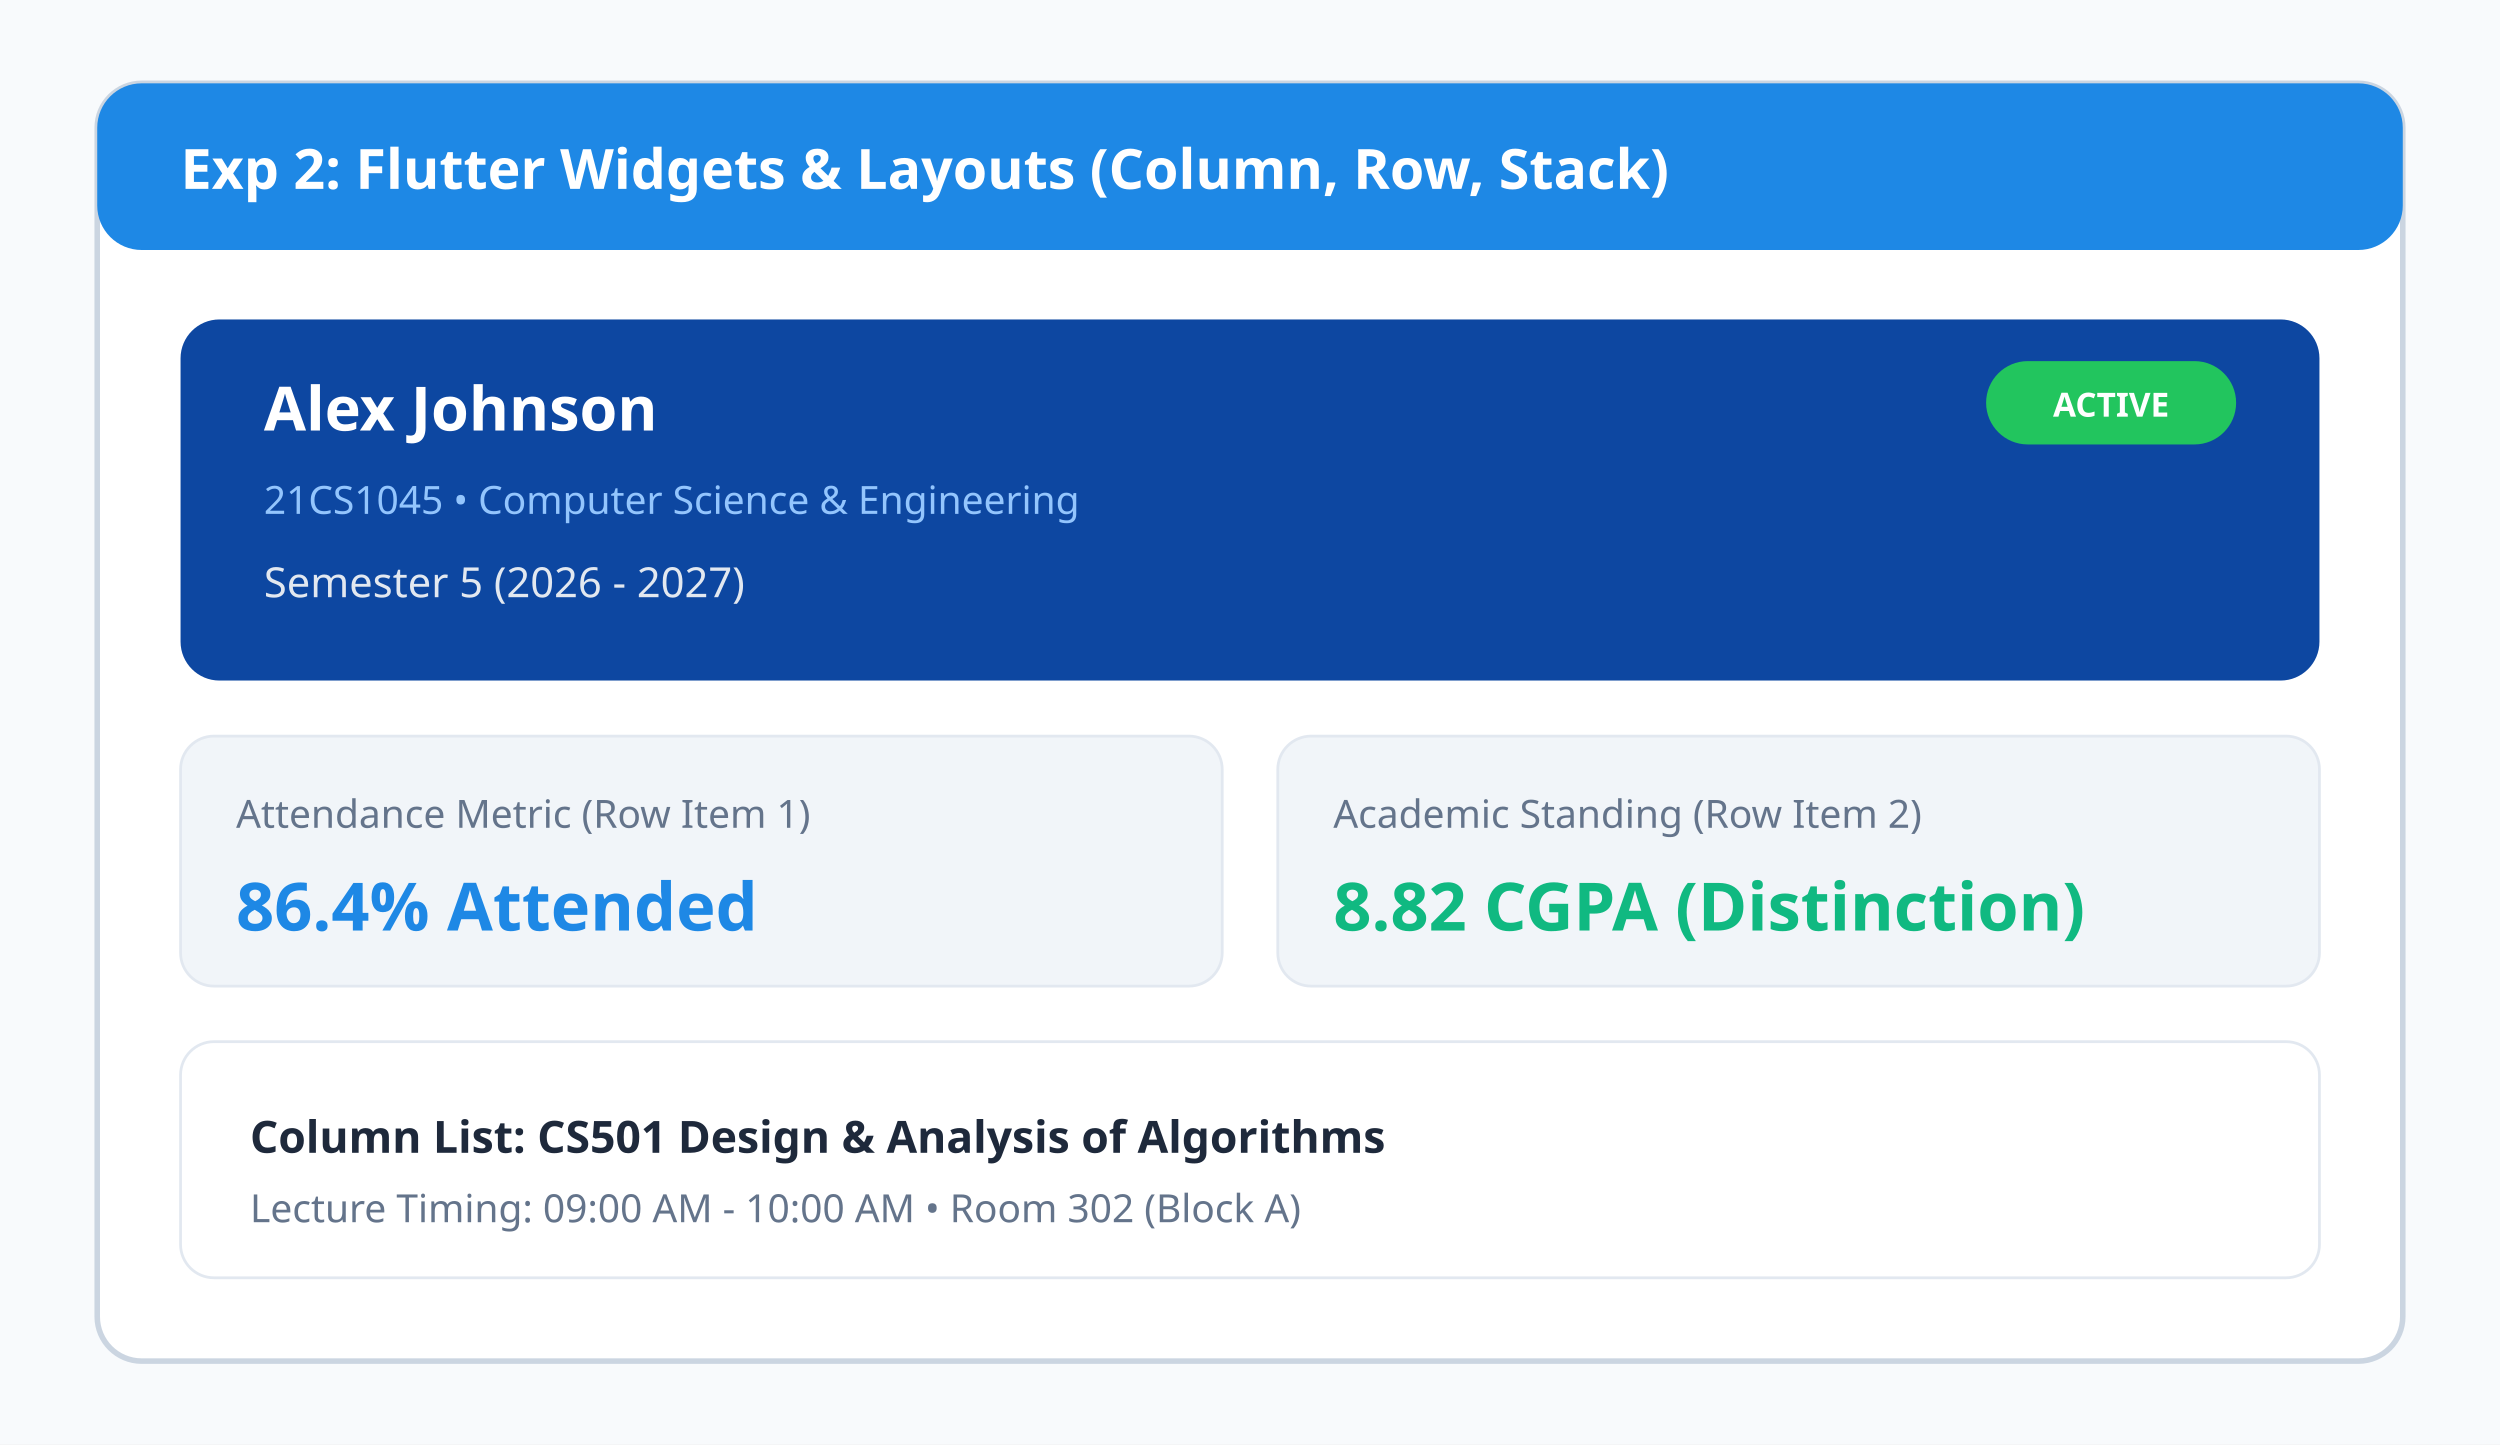
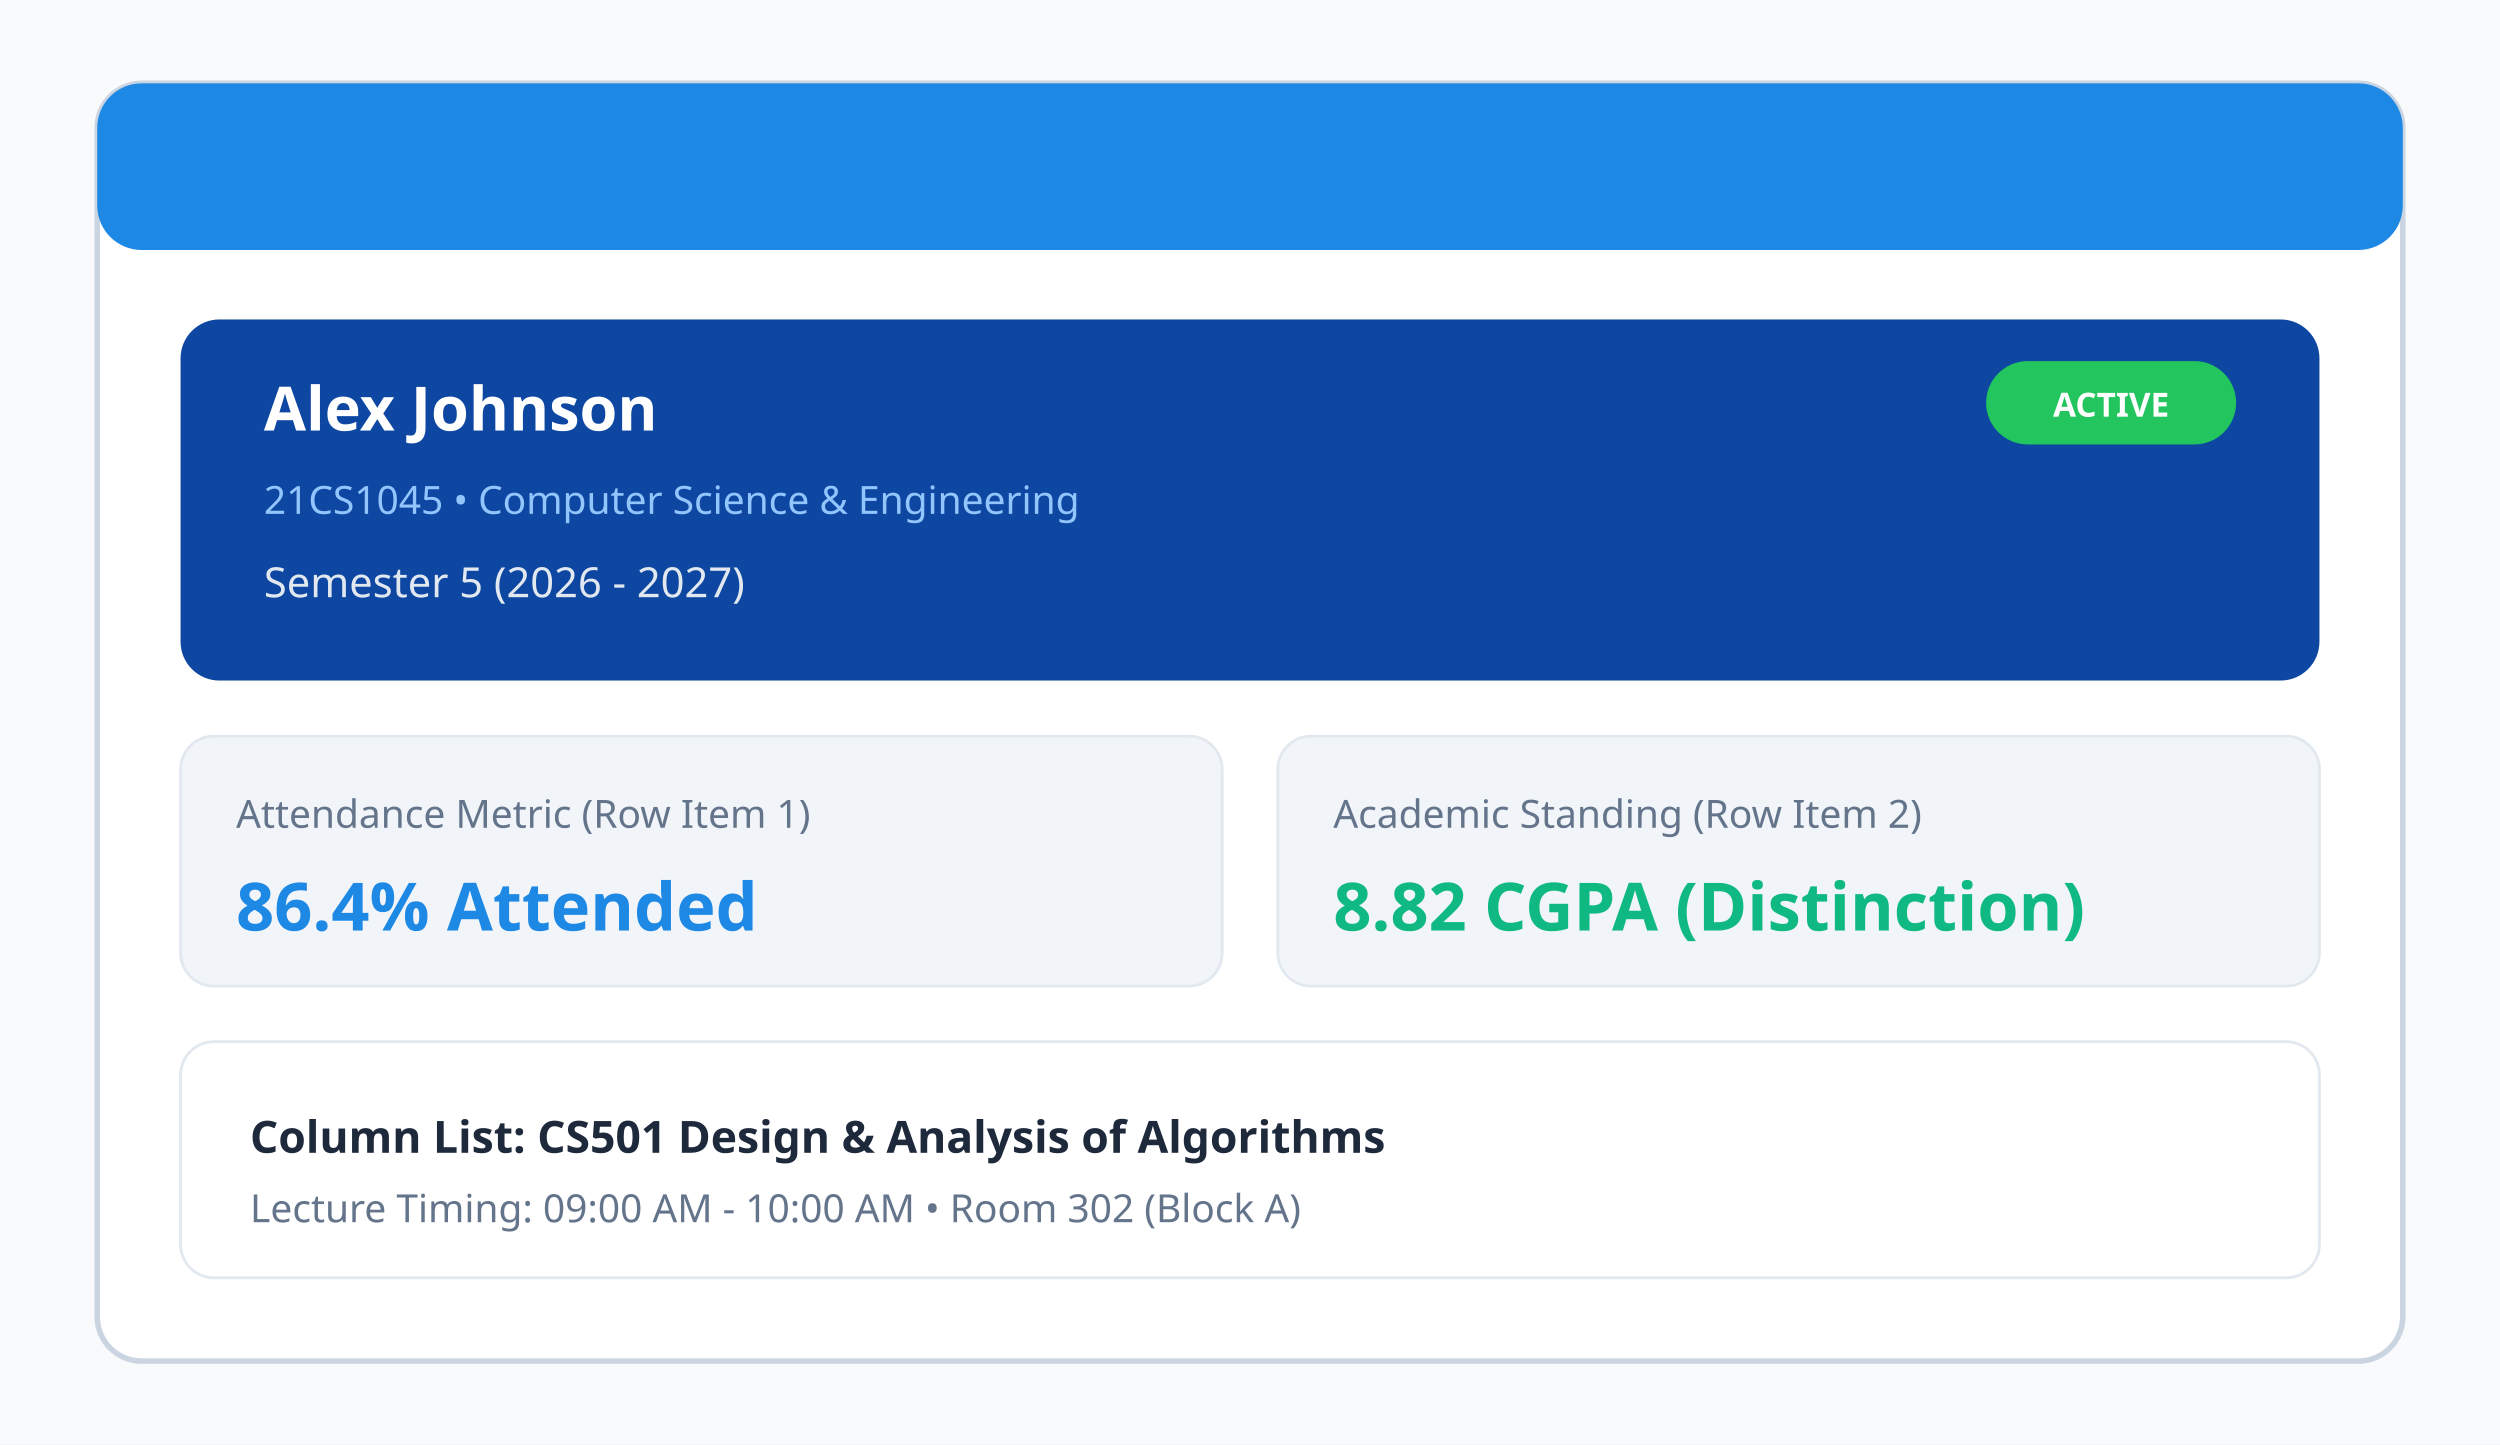
<svg xmlns="http://www.w3.org/2000/svg" width="900" height="520" viewBox="0 0 900 520">
  <rect width="900" height="520" fill="#f8fafc" />
  <rect x="35" y="30" width="830" height="460" rx="16" fill="#ffffff" stroke="#cbd5e1" stroke-width="2" />
  <rect x="35" y="30" width="830" height="60" rx="16" fill="#1e88e5" />
-   <text x="65" y="68" fill="#ffffff" font-family="Segoe UI, sans-serif" font-size="20" font-weight="bold">Exp 2: Flutter Widgets &amp; Layouts (Column, Row, Stack)</text>
  <rect x="65" y="115" width="770" height="130" rx="14" fill="#0d47a1" />
  <text x="95" y="155" fill="#ffffff" font-family="Segoe UI, sans-serif" font-size="22" font-weight="bold">Alex Johnson</text>
  <text x="95" y="185" fill="#93c5fd" font-family="Segoe UI, sans-serif" font-size="14">21CS1045 • Computer Science &amp; Engineering</text>
  <text x="95" y="215" fill="#e2e8f0" font-family="Segoe UI, sans-serif" font-size="15">Semester 5 (2026 - 2027)</text>
  <rect x="715" y="130" width="90" height="30" rx="15" fill="#22c55e" />
  <text x="760" y="150" fill="#ffffff" font-family="Segoe UI, sans-serif" font-size="12" font-weight="bold" text-anchor="middle">ACTIVE</text>
  <rect x="65" y="265" width="375" height="90" rx="12" fill="#f1f5f9" stroke="#e2e8f0" />
  <text x="85" y="298" fill="#64748b" font-family="Segoe UI, sans-serif" font-size="14">Attendance Metric (Row Item 1)</text>
  <text x="85" y="335" fill="#1e88e5" font-family="Segoe UI, sans-serif" font-size="24" font-weight="bold">86.4% Attended</text>
  <rect x="460" y="265" width="375" height="90" rx="12" fill="#f1f5f9" stroke="#e2e8f0" />
  <text x="480" y="298" fill="#64748b" font-family="Segoe UI, sans-serif" font-size="14">Academic Standing (Row Item 2)</text>
  <text x="480" y="335" fill="#10b981" font-family="Segoe UI, sans-serif" font-size="24" font-weight="bold">8.82 CGPA (Distinction)</text>
  <rect x="65" y="375" width="770" height="85" rx="12" fill="#ffffff" stroke="#e2e8f0" />
  <text x="90" y="415" fill="#1e293b" font-family="Segoe UI, sans-serif" font-size="16" font-weight="bold">Column List: CS501 Design &amp; Analysis of Algorithms</text>
  <text x="90" y="440" fill="#64748b" font-family="Segoe UI, sans-serif" font-size="14">Lecture Timing: 09:00 AM - 10:00 AM • Room 302 (Block A)</text>
</svg>
